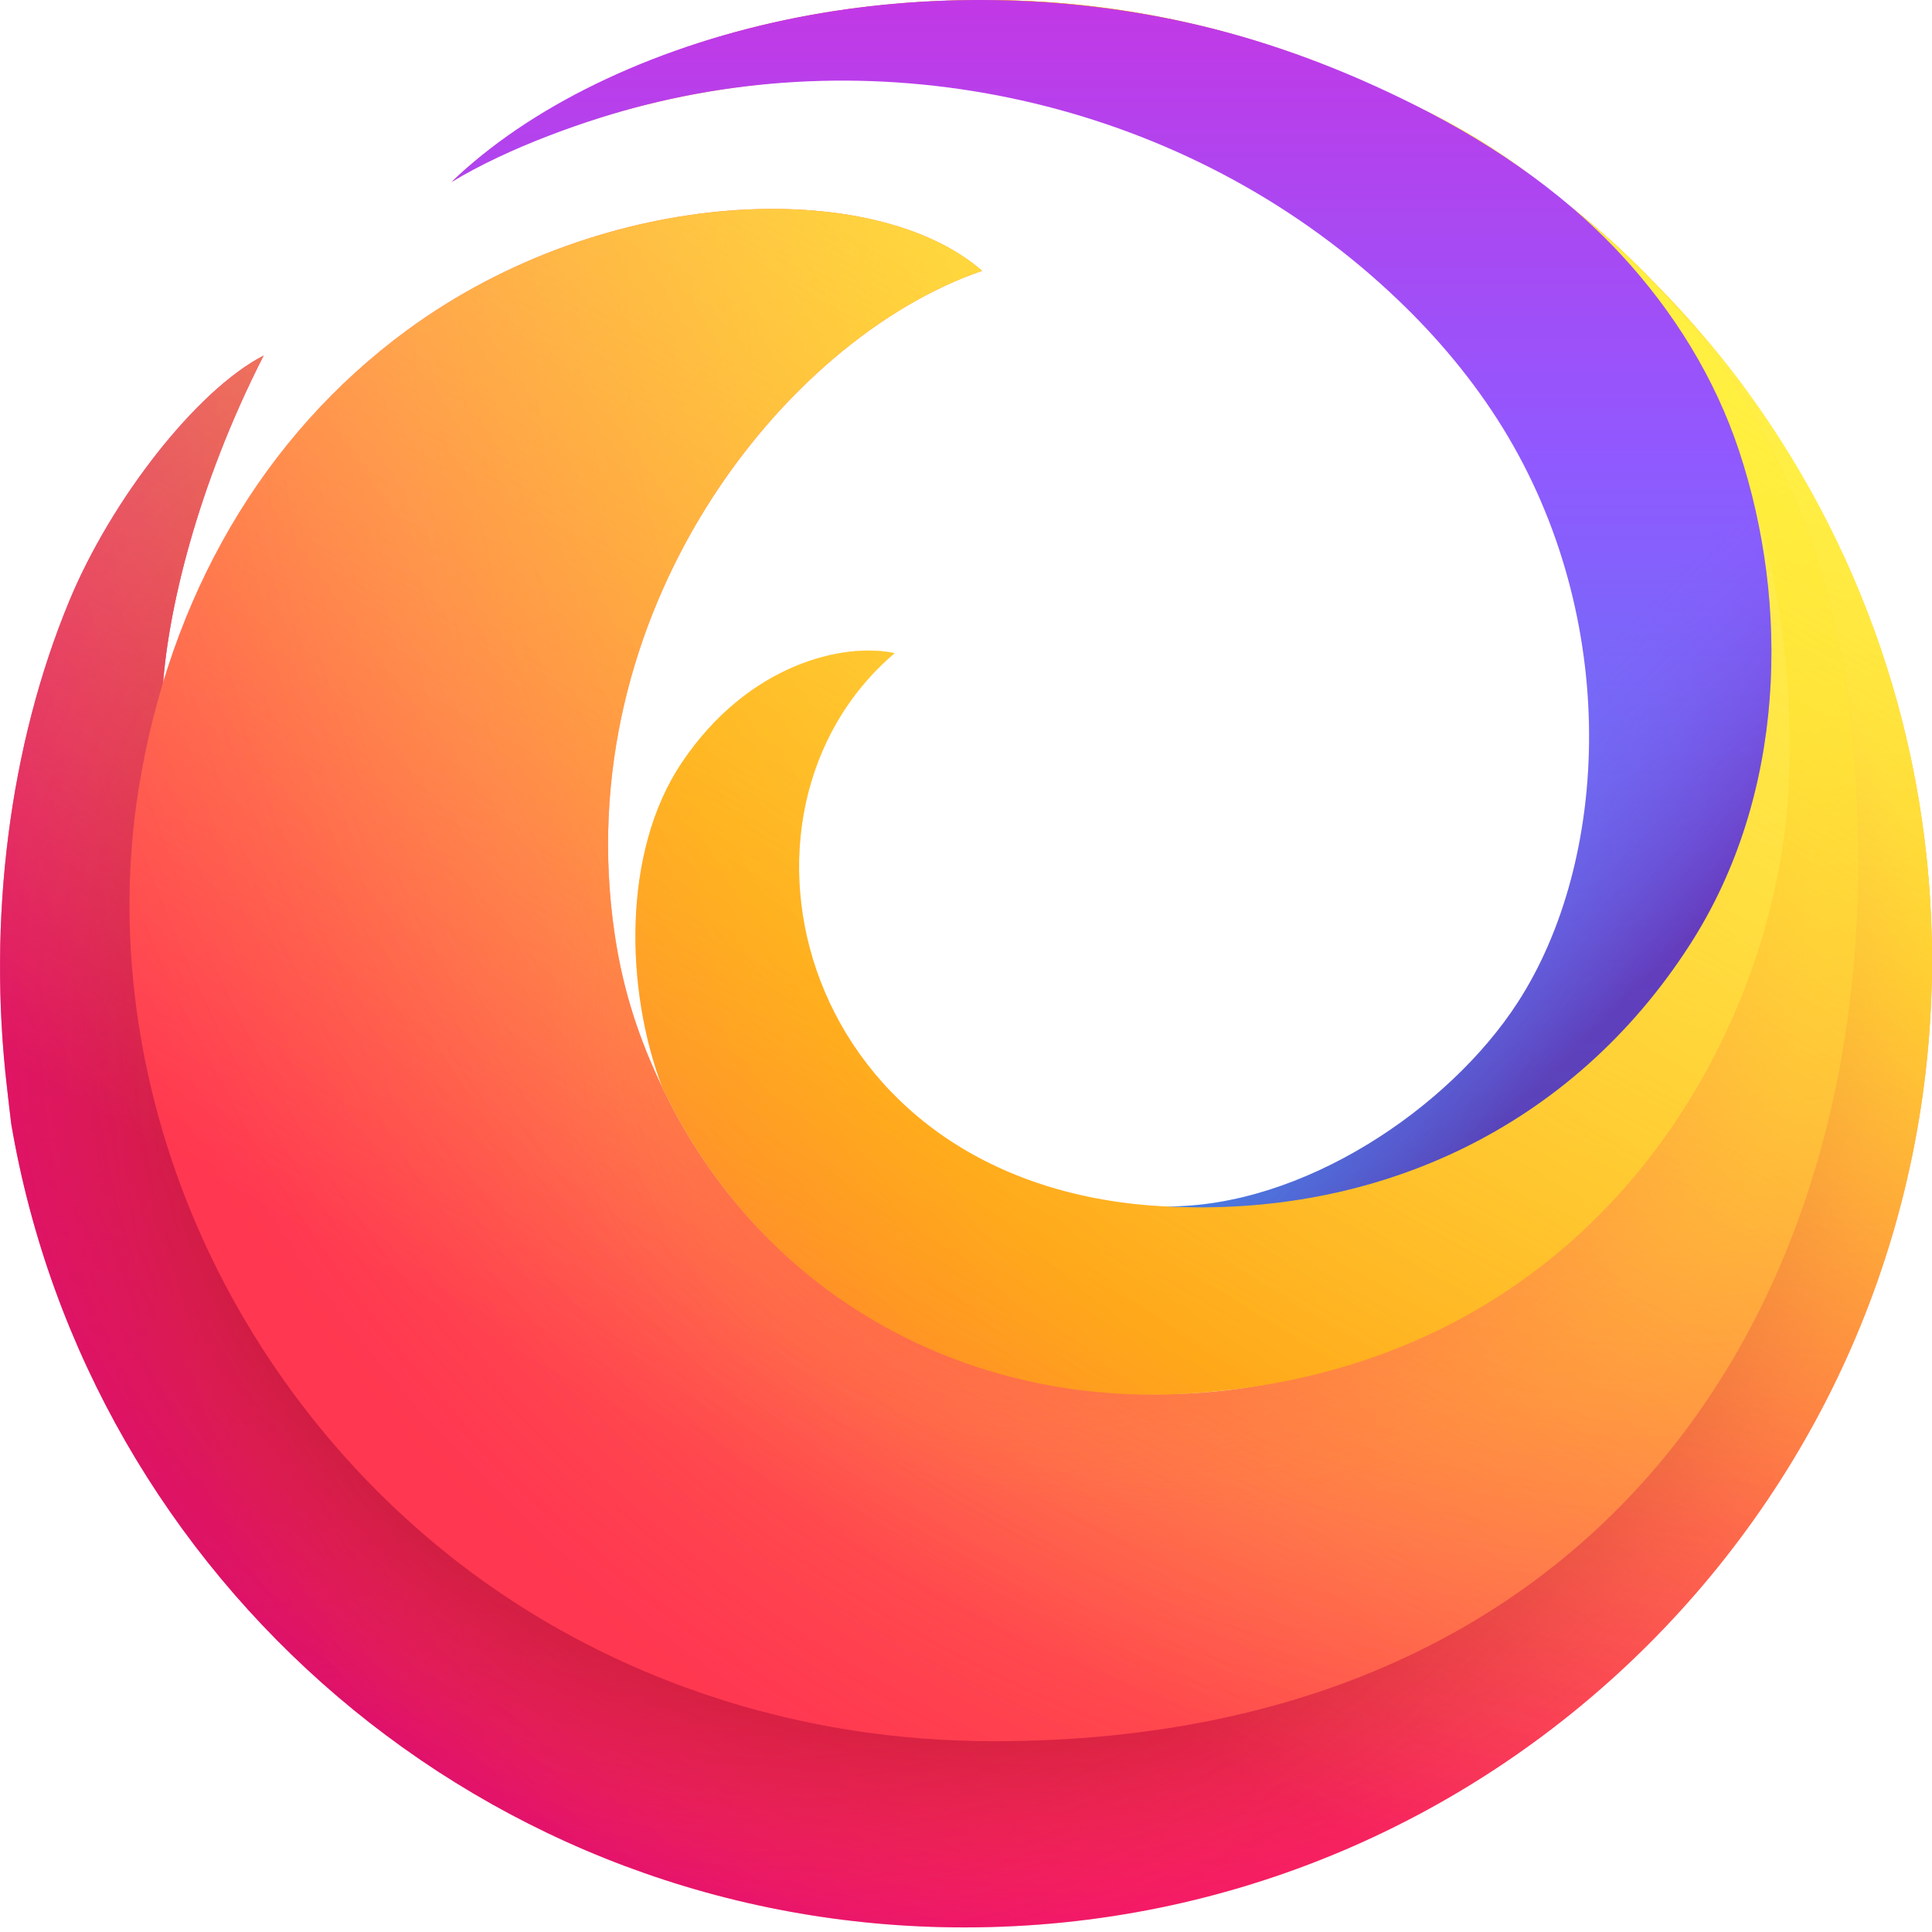
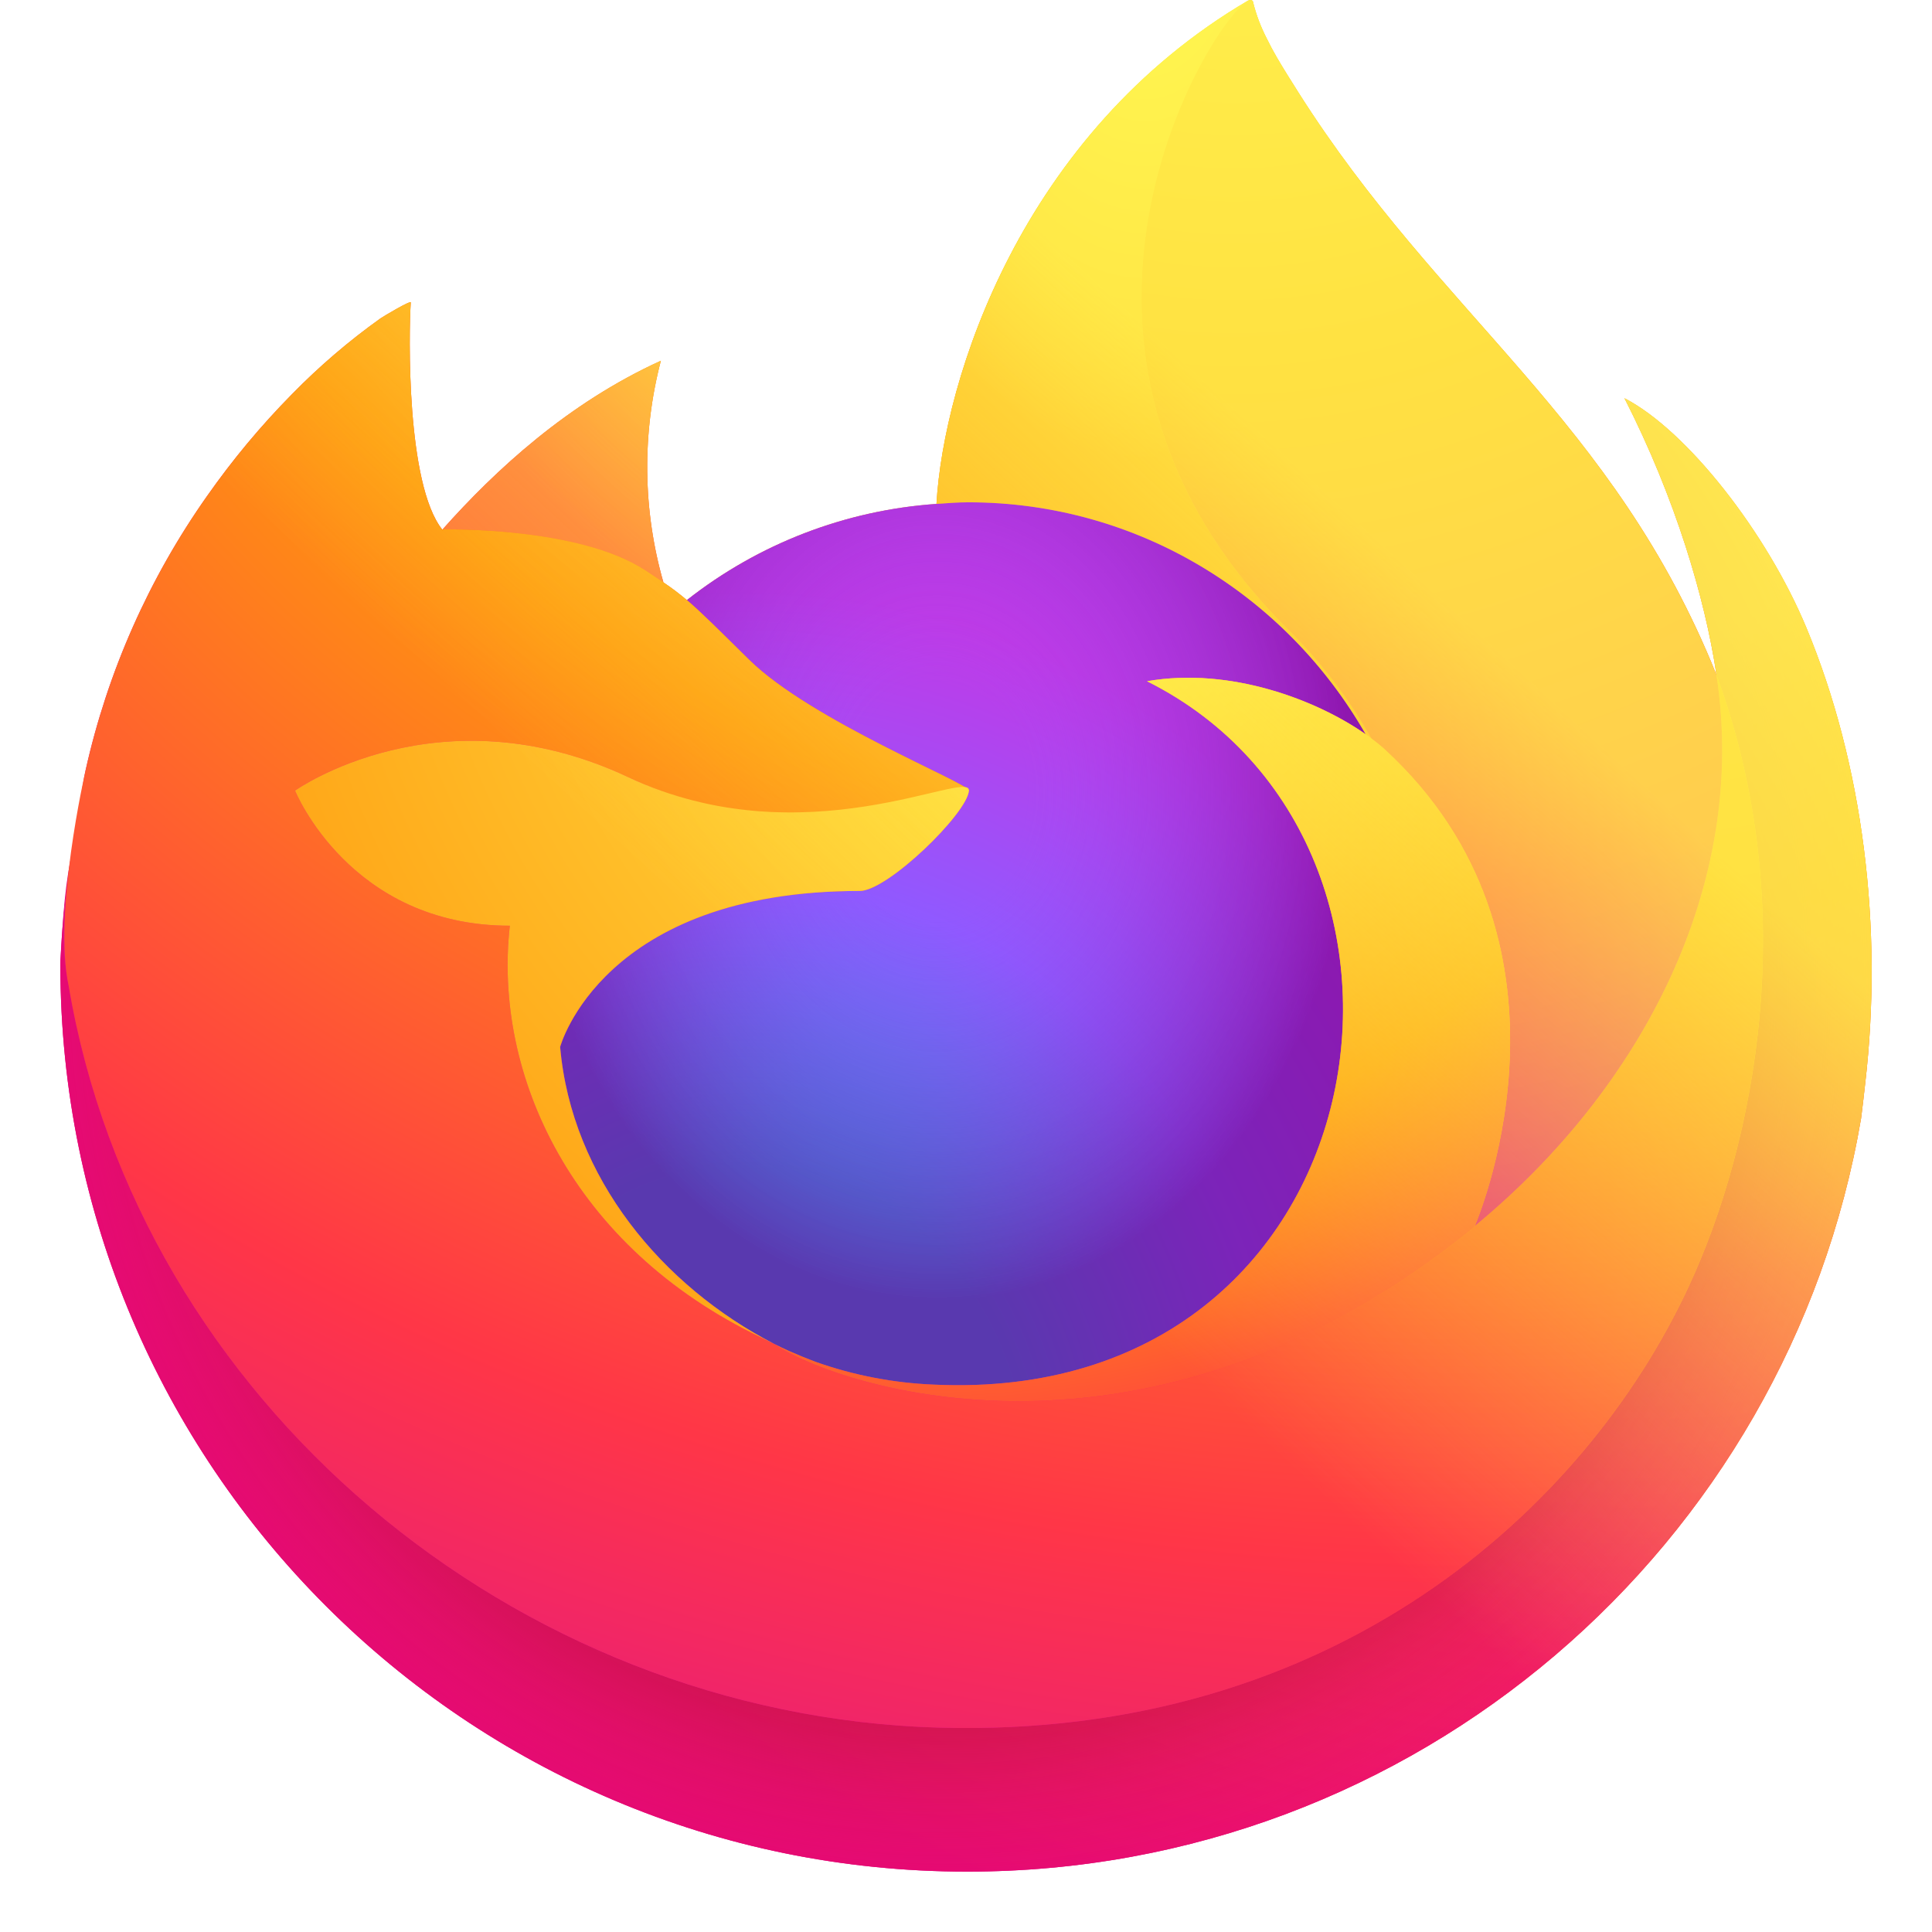
- <svg xmlns="http://www.w3.org/2000/svg" viewBox="0 0 16 16" fill="none">
-   <path d="M14.389 3.133C12.943 1.233 10.689 0.049 8.318 0.002C6.46 -0.035 5.177 0.522 4.451 0.969C5.422 0.407 6.828 0.088 8.059 0.104C11.225 0.144 14.625 2.295 15.13 6.172C15.71 10.623 12.603 14.338 8.232 14.349C3.423 14.361 0.498 10.113 1.262 6.298C1.3 6.107 1.281 5.922 1.345 5.742C1.381 5.071 1.635 4.019 2.183 2.945C1.63 3.23 0.924 4.135 0.576 4.972C0.074 6.18 -0.102 7.624 0.057 8.998C0.069 9.101 0.08 9.204 0.093 9.307C0.737 13.085 4.027 15.962 7.989 15.962C12.413 15.962 16 12.376 16 7.951C16 6.142 15.4 4.474 14.389 3.133ZM1.71 3.828L1.71 3.828L1.71 3.828Z" fill="url(#paint0_radial_408:618)" />
-   <g opacity="0.67">
-     <path opacity="0.67" d="M14.389 3.133C12.943 1.233 10.689 0.049 8.318 0.002C6.46 -0.035 5.177 0.522 4.451 0.969C5.422 0.407 6.828 0.088 8.059 0.104C11.225 0.144 14.625 2.295 15.13 6.172C15.71 10.623 12.603 14.338 8.232 14.349C3.423 14.361 0.498 10.113 1.262 6.298C1.3 6.107 1.281 5.922 1.345 5.742C1.381 5.071 1.635 4.019 2.183 2.945C1.63 3.23 0.924 4.135 0.576 4.972C0.074 6.18 -0.102 7.624 0.057 8.998C0.069 9.101 0.08 9.204 0.093 9.307C0.737 13.085 4.027 15.962 7.989 15.962C12.413 15.962 16 12.376 16 7.951C16 6.142 15.4 4.474 14.389 3.133ZM1.71 3.828L1.71 3.828L1.71 3.828Z" fill="url(#paint1_radial_408:618)" />
-   </g>
-   <path d="M14.389 3.133C12.943 1.233 10.689 0.049 8.318 0.002C6.46 -0.035 5.177 0.522 4.451 0.969C5.422 0.407 6.828 0.088 8.059 0.104C11.225 0.144 14.625 2.295 15.13 6.172C15.71 10.623 12.603 14.338 8.232 14.349C3.423 14.361 0.498 10.113 1.262 6.298C1.3 6.107 1.281 5.922 1.345 5.742C1.381 5.071 1.635 4.019 2.183 2.945C1.63 3.23 0.924 4.135 0.576 4.972C0.074 6.18 -0.102 7.624 0.057 8.998C0.069 9.101 0.08 9.204 0.093 9.307C0.737 13.085 4.027 15.962 7.989 15.962C12.413 15.962 16 12.376 16 7.951C16 6.142 15.4 4.474 14.389 3.133ZM1.71 3.828L1.71 3.828L1.71 3.828Z" fill="url(#paint2_radial_408:618)" />
-   <path d="M14.389 3.133C12.943 1.233 10.689 0.049 8.318 0.002C6.46 -0.035 5.177 0.522 4.451 0.969C5.422 0.407 6.828 0.088 8.059 0.104C11.225 0.144 14.625 2.295 15.13 6.172C15.71 10.623 12.603 14.338 8.232 14.349C3.423 14.361 0.498 10.113 1.262 6.298C1.3 6.107 1.281 5.922 1.345 5.742C1.381 5.071 1.635 4.019 2.183 2.945C1.63 3.23 0.924 4.135 0.576 4.972C0.074 6.18 -0.102 7.624 0.057 8.998C0.069 9.101 0.08 9.204 0.093 9.307C0.737 13.085 4.027 15.962 7.989 15.962C12.413 15.962 16 12.376 16 7.951C16 6.142 15.4 4.474 14.389 3.133ZM1.71 3.828L1.71 3.828L1.71 3.828Z" fill="url(#paint3_radial_408:618)" />
-   <path d="M14.389 3.133C12.943 1.233 10.689 0.049 8.318 0.002C6.46 -0.035 5.177 0.522 4.451 0.969C5.422 0.407 6.828 0.088 8.059 0.104C11.225 0.144 14.625 2.295 15.13 6.172C15.71 10.623 12.603 14.338 8.232 14.349C3.423 14.361 0.498 10.113 1.262 6.298C1.3 6.107 1.281 5.922 1.345 5.742C1.381 5.071 1.635 4.019 2.183 2.945C1.63 3.23 0.924 4.135 0.576 4.972C0.074 6.18 -0.102 7.624 0.057 8.998C0.069 9.101 0.08 9.204 0.093 9.307C0.737 13.085 4.027 15.962 7.989 15.962C12.413 15.962 16 12.376 16 7.951C16 6.142 15.4 4.474 14.389 3.133ZM1.71 3.828L1.71 3.828L1.71 3.828Z" fill="url(#paint4_radial_408:618)" />
-   <path d="M15.13 6.172C15.194 6.664 15.213 7.147 15.191 7.618C15.456 7.579 15.722 7.543 15.988 7.513C15.899 5.873 15.318 4.364 14.389 3.133C12.943 1.233 10.689 0.049 8.318 0.002C6.46 -0.035 5.177 0.522 4.451 0.969C5.422 0.407 6.828 0.088 8.059 0.104C11.225 0.144 14.625 2.295 15.13 6.172Z" fill="url(#paint5_linear_408:618)" />
-   <path d="M15.325 5.951C14.875 1.899 11.253 0.078 8.059 0.104C6.828 0.114 5.422 0.407 4.451 0.969C3.997 1.249 3.761 1.486 3.739 1.509C3.765 1.487 3.842 1.424 3.969 1.337C3.973 1.334 3.978 1.331 3.982 1.328C3.985 1.325 3.989 1.323 3.993 1.32C4.456 1.001 4.979 0.769 5.531 0.608C6.375 0.361 7.289 0.278 8.168 0.3C11.78 0.508 14.329 3.499 14.418 6.683C14.491 9.318 12.33 11.419 9.838 11.541C8.025 11.629 6.318 10.754 5.484 9.004C5.298 8.615 5.162 8.219 5.091 7.74C4.696 5.077 6.489 2.805 8.133 2.243C7.246 1.47 5.023 1.522 3.369 2.736C2.178 3.611 1.405 4.941 1.149 6.528C0.954 7.738 1.138 8.996 1.617 10.12C2.105 11.265 2.9 12.275 3.898 13.018C4.983 13.825 6.289 14.295 7.635 14.397C7.833 14.412 8.032 14.42 8.232 14.42C13.524 14.42 15.821 10.412 15.325 5.951Z" fill="url(#paint6_radial_408:618)" />
-   <path d="M15.325 5.951C14.875 1.899 11.253 0.078 8.059 0.104C6.828 0.114 5.422 0.407 4.451 0.969C3.997 1.249 3.761 1.486 3.739 1.509C3.765 1.487 3.842 1.424 3.969 1.337C3.973 1.334 3.978 1.331 3.982 1.328C3.985 1.325 3.989 1.323 3.993 1.32C4.456 1.001 4.979 0.769 5.531 0.608C6.375 0.361 7.289 0.278 8.168 0.3C11.78 0.508 14.329 3.499 14.418 6.683C14.491 9.318 12.33 11.419 9.838 11.541C8.025 11.629 6.318 10.754 5.484 9.004C5.298 8.615 5.162 8.219 5.091 7.74C4.696 5.077 6.489 2.805 8.133 2.243C7.246 1.47 5.023 1.522 3.369 2.736C2.178 3.611 1.405 4.941 1.149 6.528C0.954 7.738 1.138 8.996 1.617 10.12C2.105 11.265 2.9 12.275 3.898 13.018C4.983 13.825 6.289 14.295 7.635 14.397C7.833 14.412 8.032 14.42 8.232 14.42C13.524 14.42 15.821 10.412 15.325 5.951Z" fill="url(#paint7_radial_408:618)" />
-   <path opacity="0.53" d="M15.325 5.951C14.875 1.899 11.253 0.078 8.059 0.104C6.828 0.114 5.422 0.407 4.451 0.969C3.997 1.249 3.761 1.486 3.739 1.509C3.765 1.487 3.842 1.424 3.969 1.337C3.973 1.334 3.978 1.331 3.982 1.328C3.985 1.325 3.989 1.323 3.993 1.32C4.456 1.001 4.979 0.769 5.531 0.608C6.375 0.361 7.289 0.278 8.168 0.3C11.78 0.508 14.329 3.499 14.418 6.683C14.491 9.318 12.33 11.419 9.838 11.541C8.025 11.629 6.318 10.754 5.484 9.004C5.298 8.615 5.162 8.219 5.091 7.74C4.696 5.077 6.489 2.805 8.133 2.243C7.246 1.47 5.023 1.522 3.369 2.736C2.178 3.611 1.405 4.941 1.149 6.528C0.954 7.738 1.138 8.996 1.617 10.12C2.105 11.265 2.9 12.275 3.898 13.018C4.983 13.825 6.289 14.295 7.635 14.397C7.833 14.412 8.032 14.42 8.232 14.42C13.524 14.42 15.821 10.412 15.325 5.951Z" fill="url(#paint8_radial_408:618)" />
-   <path opacity="0.53" d="M15.325 5.951C14.875 1.899 11.253 0.078 8.059 0.104C6.828 0.114 5.422 0.407 4.451 0.969C3.997 1.249 3.761 1.486 3.739 1.509C3.765 1.487 3.842 1.424 3.969 1.337C3.973 1.334 3.978 1.331 3.982 1.328C3.985 1.325 3.989 1.323 3.993 1.32C4.456 1.001 4.979 0.769 5.531 0.608C6.375 0.361 7.289 0.278 8.168 0.3C11.78 0.508 14.329 3.499 14.418 6.683C14.491 9.318 12.33 11.419 9.838 11.541C8.025 11.629 6.318 10.754 5.484 9.004C5.298 8.615 5.162 8.219 5.091 7.74C4.696 5.077 6.489 2.805 8.133 2.243C7.246 1.47 5.023 1.522 3.369 2.736C2.178 3.611 1.405 4.941 1.149 6.528C0.954 7.738 1.138 8.996 1.617 10.12C2.105 11.265 2.9 12.275 3.898 13.018C4.983 13.825 6.289 14.295 7.635 14.397C7.833 14.412 8.032 14.42 8.232 14.42C13.524 14.42 15.821 10.412 15.325 5.951Z" fill="url(#paint9_radial_408:618)" />
-   <path d="M9.838 11.541C13.258 11.333 14.722 8.509 14.813 6.504C14.957 3.373 13.094 -0.004 8.168 0.3C7.289 0.278 6.375 0.361 5.531 0.608C4.791 0.833 4.278 1.129 3.993 1.32C3.989 1.323 3.986 1.325 3.982 1.328C3.977 1.331 3.974 1.334 3.969 1.337C3.893 1.39 3.818 1.446 3.745 1.505C3.882 1.411 5.58 0.41 7.941 0.719C10.768 1.09 13.354 3.285 13.354 6.181C13.354 8.409 11.628 10.111 9.607 9.989C6.604 9.809 5.848 6.737 7.409 5.409C6.988 5.319 6.196 5.496 5.645 6.318C5.15 7.056 5.178 8.196 5.484 9.004C6.318 10.754 8.026 11.65 9.838 11.541Z" fill="url(#paint10_radial_408:618)" />
-   <path d="M14.389 3.133C14.174 2.851 13.94 2.587 13.693 2.338C13.494 2.128 13.281 1.934 13.057 1.754C13.186 1.867 13.31 1.985 13.427 2.111C13.86 2.579 14.203 3.131 14.403 3.736C14.821 4.999 14.794 6.58 13.996 7.821C13.045 9.3 11.498 10.03 9.825 9.995C9.753 9.995 9.68 9.994 9.607 9.989C6.604 9.809 5.848 6.737 7.409 5.409C6.988 5.319 6.196 5.496 5.645 6.318C5.151 7.056 5.178 8.196 5.484 9.004C5.298 8.615 5.162 8.219 5.091 7.74C4.696 5.077 6.489 2.805 8.133 2.243C7.246 1.47 5.023 1.522 3.369 2.736C2.405 3.444 1.715 4.45 1.352 5.649C1.405 4.976 1.66 3.971 2.183 2.945C1.63 3.23 0.924 4.135 0.576 4.972C0.074 6.18 -0.103 7.624 0.057 8.998C0.069 9.101 0.08 9.204 0.093 9.307C0.737 13.085 4.027 15.962 7.989 15.962C12.413 15.962 16 12.376 16 7.951C16 6.142 15.4 4.474 14.389 3.133Z" fill="url(#paint11_linear_408:618)" />
-   <path d="M14.403 3.736C14.203 3.131 13.86 2.579 13.427 2.111C12.916 1.56 12.281 1.142 11.608 0.816C11.036 0.538 10.438 0.32 9.82 0.184C8.713 -0.06 7.552 -0.056 6.507 0.164C5.37 0.403 4.371 0.894 3.739 1.508C4.213 1.22 4.874 0.987 5.345 0.869C7.531 0.317 9.938 0.914 11.579 2.485C11.909 2.8 12.205 3.154 12.445 3.543C13.424 5.131 13.332 7.127 12.568 8.304C12.001 9.179 10.787 10 9.654 9.991C11.392 10.082 13.013 9.351 13.996 7.821C14.794 6.58 14.821 4.999 14.403 3.736Z" fill="url(#paint12_linear_408:618)" />
-   <path d="M14.403 3.736C14.203 3.131 13.86 2.579 13.427 2.111C12.916 1.56 12.281 1.142 11.608 0.816C11.036 0.538 10.438 0.32 9.82 0.184C8.713 -0.06 7.552 -0.056 6.507 0.164C5.37 0.403 4.371 0.894 3.739 1.508C4.213 1.22 4.874 0.987 5.345 0.869C7.531 0.317 9.938 0.914 11.579 2.485C11.909 2.8 12.205 3.154 12.445 3.543C13.424 5.131 13.332 7.127 12.568 8.304C12.001 9.179 10.787 10 9.654 9.991C11.392 10.082 13.013 9.351 13.996 7.821C14.794 6.58 14.821 4.999 14.403 3.736Z" fill="url(#paint13_linear_408:618)" />
+ <svg xmlns="http://www.w3.org/2000/svg" viewBox="0 0 512 512">
  <defs>
-     <radialGradient id="paint0_radial_408:618" cx="0" cy="0" r="1" gradientUnits="userSpaceOnUse" gradientTransform="translate(14.3063 3.02367) scale(18.156)">
-       <stop stop-color="#FFF44F" />
-       <stop offset="0.295" stop-color="#FF980E" />
-       <stop offset="0.432" stop-color="#FF5D36" />
-       <stop offset="0.53" stop-color="#FF3750" />
-       <stop offset="0.749" stop-color="#F5156C" />
-       <stop offset="0.765" stop-color="#F1136E" />
-       <stop offset="0.88" stop-color="#DA057A" />
-       <stop offset="0.953" stop-color="#D2007F" />
+     <linearGradient id="a" x1="87.25%" y1="15.5%" x2="9.4%" y2="93.1%">
+       <stop offset=".05" stop-color="#fff44f" />
+       <stop offset=".37" stop-color="#ff980e" />
+       <stop offset=".53" stop-color="#ff3647" />
+       <stop offset=".7" stop-color="#e31587" />
+     </linearGradient>
+     <radialGradient id="b" cx="87.4%" cy="-12.9%" r="128%" gradientTransform="translate(0.874,0),scale(0.8,1),translate(-0.87,0.129)">
+       <stop offset=".13" stop-color="#ffbd4f" />
+       <stop offset=".28" stop-color="#ff980e" />
+       <stop offset=".47" stop-color="#ff3750" />
+       <stop offset=".78" stop-color="#eb0878" />
+       <stop offset=".86" stop-color="#e50080" />
    </radialGradient>
-     <radialGradient id="paint1_radial_408:618" cx="0" cy="0" r="1" gradientUnits="userSpaceOnUse" gradientTransform="translate(1.3259 3.77475) scale(10.7452)">
-       <stop stop-color="#B5007F" />
-       <stop offset="1" stop-color="#F5156C" stop-opacity="0" />
+     <radialGradient id="c" cx="49%" cy="40%" r="128%" gradientTransform="translate(0.49,0.4),scale(0.82,1),translate(-0.49,-0.4)">
+       <stop offset=".3" stop-color="#960e18" />
+       <stop offset=".35" stop-color="#b11927" stop-opacity=".74" />
+       <stop offset=".43" stop-color="#db293d" stop-opacity=".34" />
+       <stop offset=".5" stop-color="#f5334b" stop-opacity=".09" />
+       <stop offset=".53" stop-color="#ff3750" stop-opacity="0" />
    </radialGradient>
-     <radialGradient id="paint2_radial_408:618" cx="0" cy="0" r="1" gradientUnits="userSpaceOnUse" gradientTransform="translate(15.8583 1.99059) scale(21.3199)">
-       <stop stop-color="#FFDD00" stop-opacity="0.6" />
-       <stop offset="0.084" stop-color="#FFD801" stop-opacity="0.524" />
-       <stop offset="0.182" stop-color="#FECA05" stop-opacity="0.435" />
-       <stop offset="0.288" stop-color="#FEB20C" stop-opacity="0.339" />
-       <stop offset="0.4" stop-color="#FD9115" stop-opacity="0.239" />
-       <stop offset="0.515" stop-color="#FB6621" stop-opacity="0.134" />
-       <stop offset="0.633" stop-color="#F9332F" stop-opacity="0.028" />
-       <stop offset="0.664" stop-color="#F92433" stop-opacity="0" />
+     <radialGradient id="d" cx="48%" cy="-12%" r="140%">
+       <stop offset=".13" stop-color="#fff44f" />
+       <stop offset=".53" stop-color="#ff980e" />
    </radialGradient>
-     <radialGradient id="paint3_radial_408:618" cx="0" cy="0" r="1" gradientUnits="userSpaceOnUse" gradientTransform="translate(8.45698 8.88085) scale(27.5043)">
-       <stop offset="0.153" stop-color="#960E18" />
-       <stop offset="0.206" stop-color="#CC2335" stop-opacity="0.554" />
-       <stop offset="0.249" stop-color="#F13148" stop-opacity="0.191" />
-       <stop offset="0.272" stop-color="#FF3750" stop-opacity="0" />
+     <radialGradient id="e" cx="22.76%" cy="110.11%" r="100%">
+       <stop offset=".35" stop-color="#3a8ee6" />
+       <stop offset=".67" stop-color="#9059ff" />
+       <stop offset="1" stop-color="#c139e6" />
    </radialGradient>
-     <radialGradient id="paint4_radial_408:618" cx="0" cy="0" r="1" gradientUnits="userSpaceOnUse" gradientTransform="translate(6.37566 8.53501) scale(27.5043)">
-       <stop offset="0.113" stop-color="#960E18" />
-       <stop offset="0.189" stop-color="#CC2335" stop-opacity="0.554" />
-       <stop offset="0.252" stop-color="#F13148" stop-opacity="0.191" />
-       <stop offset="0.284" stop-color="#FF3750" stop-opacity="0" />
+     <radialGradient id="f" cx="52%" cy="33%" r="59%" gradientTransform="scale(.9,1)">
+       <stop offset=".21" stop-color="#9059ff" stop-opacity="0" />
+       <stop offset=".97" stop-color="#6e008b" stop-opacity=".6" />
    </radialGradient>
-     <linearGradient id="paint5_linear_408:618" x1="9.166" y1="1.551" x2="13.872" y2="9.702" gradientUnits="userSpaceOnUse">
-       <stop stop-color="#FFBC04" />
-       <stop offset="0.26" stop-color="#FFA202" stop-opacity="0.489" />
-       <stop offset="0.508" stop-color="#FF8E00" stop-opacity="0" />
-     </linearGradient>
-     <radialGradient id="paint6_radial_408:618" cx="0" cy="0" r="1" gradientUnits="userSpaceOnUse" gradientTransform="translate(13.9253 2.41025) scale(17.0415)">
-       <stop stop-color="#FF980E" />
-       <stop offset="0.295" stop-color="#FF7139" />
-       <stop offset="0.485" stop-color="#FF5B51" />
-       <stop offset="0.626" stop-color="#FF4F5E" />
-       <stop offset="0.737" stop-color="#FF4055" />
-       <stop offset="0.843" stop-color="#FF3750" />
+     <radialGradient id="g" cx="210%" cy="-100%" r="290%">
+       <stop offset=".1" stop-color="#ffe226" />
+       <stop offset=".79" stop-color="#ff7139" />
    </radialGradient>
-     <radialGradient id="paint7_radial_408:618" cx="0" cy="0" r="1" gradientUnits="userSpaceOnUse" gradientTransform="translate(13.9253 2.41025) scale(17.0415)">
-       <stop offset="0.084" stop-color="#FFDE08" />
-       <stop offset="0.208" stop-color="#FFD609" stop-opacity="0.832" />
-       <stop offset="0.403" stop-color="#FFBF0B" stop-opacity="0.568" />
-       <stop offset="0.644" stop-color="#FF9B0F" stop-opacity="0.242" />
-       <stop offset="0.822" stop-color="#FF7B12" stop-opacity="0" />
+     <radialGradient id="h" cx="84%" cy="-41%" r="180%">
+       <stop offset=".11" stop-color="#fff44f" />
+       <stop offset=".46" stop-color="#ff980e" />
+       <stop offset=".72" stop-color="#ff3647" />
+       <stop offset=".9" stop-color="#e31587" />
    </radialGradient>
-     <radialGradient id="paint8_radial_408:618" cx="0" cy="0" r="1" gradientUnits="userSpaceOnUse" gradientTransform="translate(9.98813 7.71176) rotate(75.6865) scale(8.35795 8.72233)">
-       <stop offset="0.363" stop-color="#FF3750" />
-       <stop offset="0.411" stop-color="#FF444B" stop-opacity="0.789" />
-       <stop offset="0.59" stop-color="#FF7139" stop-opacity="0" />
+     <radialGradient id="i" cx="16.1%" cy="-18.6%" r="348.8%" gradientTransform="translate(0.16,-0.19),scale(1,0.47),rotate(84),translate(-0.16,0.19)">
+       <stop offset="0" stop-color="#fff44f" />
+       <stop offset=".3" stop-color="#ff980e" />
+       <stop offset=".57" stop-color="#ff3647" />
+       <stop offset=".74" stop-color="#e31587" />
    </radialGradient>
-     <radialGradient id="paint9_radial_408:618" cx="0" cy="0" r="1" gradientUnits="userSpaceOnUse" gradientTransform="translate(8.54749 8.41956) rotate(75.6865) scale(8.35795 8.36529)">
-       <stop offset="0.216" stop-color="#FF3750" stop-opacity="0.8" />
-       <stop offset="0.27" stop-color="#FF444B" stop-opacity="0.632" />
-       <stop offset="0.474" stop-color="#FF7139" stop-opacity="0" />
+     <radialGradient id="j" cx="18.9%" cy="-42.5%" r="238.4%">
+       <stop offset=".14" stop-color="#fff44f" />
+       <stop offset=".48" stop-color="#ff980e" />
+       <stop offset=".66" stop-color="#ff3647" />
+       <stop offset=".9" stop-color="#e31587" />
    </radialGradient>
-     <radialGradient id="paint10_radial_408:618" cx="0" cy="0" r="1" gradientUnits="userSpaceOnUse" gradientTransform="translate(17.3263 0.485236) scale(28.8033)">
-       <stop offset="0.054" stop-color="#FFF44F" />
-       <stop offset="0.457" stop-color="#FF980E" />
-       <stop offset="0.521" stop-color="#FF8424" />
-       <stop offset="0.587" stop-color="#FF7634" />
-       <stop offset="0.639" stop-color="#FF7139" />
+     <radialGradient id="k" cx="159.3%" cy="-44.72%" r="313.1%">
+       <stop offset=".09" stop-color="#fff44f" />
+       <stop offset=".63" stop-color="#ff980e" />
    </radialGradient>
-     <linearGradient id="paint11_linear_408:618" x1="11.804" y1="1.408" x2="3.639" y2="15.551" gradientUnits="userSpaceOnUse">
-       <stop stop-color="#FFF44F" stop-opacity="0.8" />
-       <stop offset="0.75" stop-color="#FFF44F" stop-opacity="0" />
-     </linearGradient>
-     <linearGradient id="paint12_linear_408:618" x1="9.204" y1="10.039" x2="9.204" y2="0.101" gradientUnits="userSpaceOnUse">
-       <stop stop-color="#3A8EE6" />
-       <stop offset="0.236" stop-color="#5C79F0" />
-       <stop offset="0.629" stop-color="#9059FF" />
-       <stop offset="1" stop-color="#C139E6" />
-     </linearGradient>
-     <linearGradient id="paint13_linear_408:618" x1="5.547" y1="0.056" x2="13.611" y2="8.12" gradientUnits="userSpaceOnUse">
-       <stop offset="0.805" stop-color="#9059FF" stop-opacity="0" />
-       <stop offset="1" stop-color="#6E008B" stop-opacity="0.5" />
+     <linearGradient id="l" x1="80%" y1="14%" x2="18%" y2="84%">
+       <stop offset=".17" stop-color="#fff44f" stop-opacity=".8" />
+       <stop offset=".6" stop-color="#fff44f" stop-opacity="0" />
    </linearGradient>
  </defs>
+   <path id="shape-base" d="M478.711 166.353c-10.445-25.124-31.6-52.248-48.212-60.821 13.52 26.505 21.345 53.093 24.335 72.936 0 0.039 0.015 0.136 0.047 0.4C427.706 111.135 381.627 83.823 344 24.355c-1.9-3.007-3.805-6.022-5.661-9.2a73.716 73.716 0 0 1-2.646-4.972 43.7 43.7 0 0 1-3.593-9.506 0.626 0.626 0 0 0-0.546-0.644 0.818 0.818 0 0 0-0.451 0c-0.034 0.012-0.084 0.051-0.12 0.065-0.053 0.021-0.12 0.069-0.176 0.1 0.027-0.036 0.083-0.117 0.1-0.136-60.37 35.356-80.85 100.761-82.732 133.484a120.249 120.249 0 0 0-66.142 25.488 71.355 71.355 0 0 0-6.225-4.7 111.338 111.338 0 0 1-0.674-58.732c-24.688 11.241-43.89 29.01-57.85 44.7h-0.111c-9.527-12.067-8.855-51.873-8.312-60.184-0.114-0.515-7.107 3.63-8.023 4.255a175.073 175.073 0 0 0-23.486 20.12 210.478 210.478 0 0 0-22.442 26.913c0 0.012-0.007 0.026-0.011 0.038 0-0.013 0.007-0.026 0.011-0.038a202.838 202.838 0 0 0-32.247 72.805c-0.115 0.521-0.212 1.061-0.324 1.586-0.452 2.116-2.08 12.7-2.365 15-0.022 0.177-0.032 0.347-0.053 0.524a229.066 229.066 0 0 0-3.9 33.157c0 0.41-0.025 0.816-0.025 1.227C16 388.418 123.6 496 256.324 496c118.865 0 217.56-86.288 236.882-199.63 0.407-3.076 0.733-6.168 1.092-9.271 4.777-41.21-0.53-84.525-15.587-120.746zM201.716 354.447c1.124 0.537 2.18 1.124 3.334 1.639 0.048 0.033 0.114 0.07 0.163 0.1a126.191 126.191 0 0 1-3.497-1.739zm55.053-144.93zm198.131-30.59l-0.032-0.233c0.012 0.085 0.027 0.174 0.04 0.259z" fill="url(#a)" />
+   <path id="body-outer-ring" d="M478.711 166.353c-10.445-25.124-31.6-52.248-48.212-60.821 13.52 26.505 21.345 53.093 24.335 72.936 0-0.058 0.011 0.048 0.036 0.226 0.012 0.085 0.027 0.174 0.04 0.259 22.675 61.47 10.322 123.978-7.479 162.175-27.539 59.1-94.215 119.67-198.576 116.716C136.1 454.651 36.766 370.988 18.223 261.41c-3.379-17.28 0-26.054 1.7-40.084-2.071 10.816-2.86 13.94-3.9 33.157 0 0.41-0.025 0.816-0.025 1.227C16 388.418 123.6 496 256.324 496c118.865 0 217.56-86.288 236.882-199.63 0.407-3.076 0.733-6.168 1.092-9.271 4.777-41.21-0.53-84.525-15.587-120.746z" fill="url(#b)" />
+   <path id="body-outer-ring-shadow" d="M478.711 166.353c-10.445-25.124-31.6-52.248-48.212-60.821 13.52 26.505 21.345 53.093 24.335 72.936 0-0.058 0.011 0.048 0.036 0.226 0.012 0.085 0.027 0.174 0.04 0.259 22.675 61.47 10.322 123.978-7.479 162.175-27.539 59.1-94.215 119.67-198.576 116.716C136.1 454.651 36.766 370.988 18.223 261.41c-3.379-17.28 0-26.054 1.7-40.084-2.071 10.816-2.86 13.94-3.9 33.157 0 0.41-0.025 0.816-0.025 1.227C16 388.418 123.6 496 256.324 496c118.865 0 217.56-86.288 236.882-199.63 0.407-3.076 0.733-6.168 1.092-9.271 4.777-41.21-0.53-84.525-15.587-120.746z" fill="url(#c)" />
+   <path id="tail-tip" d="M361.922 194.6c0.524 0.368 1 0.734 1.493 1.1a130.706 130.706 0 0 0-22.31-29.112C266.4 91.892 321.516 4.626 330.811 0.194c0.027-0.036 0.083-0.117 0.1-0.136-60.37 35.356-80.85 100.761-82.732 133.484 2.8-0.194 5.592-0.429 8.442-0.429 45.051 0 84.289 24.77 105.301 61.487z" fill="url(#d)" />
+   <path id="globe-base" d="M256.772 209.514c-0.393 5.978-21.514 26.593-28.9 26.593-68.339 0-79.432 41.335-79.432 41.335 3.027 34.81 27.261 63.475 56.611 78.643 1.339 0.692 2.694 1.317 4.05 1.935a132.768 132.768 0 0 0 7.059 2.886 106.743 106.743 0 0 0 31.271 6.031c119.78 5.618 142.986-143.194 56.545-186.408 22.137-3.85 45.115 5.053 57.947 14.067-21.012-36.714-60.25-61.484-105.3-61.484-2.85 0-5.641 0.235-8.442 0.429a120.249 120.249 0 0 0-66.142 25.488c3.664 3.1 7.8 7.244 16.514 15.828 16.302 16.067 58.13 32.705 58.219 34.657z" fill="url(#e)" />
+   <path id="globe-shadow" d="M256.772 209.514c-0.393 5.978-21.514 26.593-28.9 26.593-68.339 0-79.432 41.335-79.432 41.335 3.027 34.81 27.261 63.475 56.611 78.643 1.339 0.692 2.694 1.317 4.05 1.935a132.768 132.768 0 0 0 7.059 2.886 106.743 106.743 0 0 0 31.271 6.031c119.78 5.618 142.986-143.194 56.545-186.408 22.137-3.85 45.115 5.053 57.947 14.067-21.012-36.714-60.25-61.484-105.3-61.484-2.85 0-5.641 0.235-8.442 0.429a120.249 120.249 0 0 0-66.142 25.488c3.664 3.1 7.8 7.244 16.514 15.828 16.302 16.067 58.13 32.705 58.219 34.657z" fill="url(#f)" />
+   <path id="ear" d="M170.829 151.036a244.042 244.042 0 0 1 4.981 3.3 111.338 111.338 0 0 1-0.674-58.732c-24.688 11.241-43.89 29.01-57.85 44.7 1.155-0.033 36.014-0.66 53.543 10.732z" fill="url(#g)" />
+   <path id="body" d="M18.223 261.41C36.766 370.988 136.1 454.651 248.855 457.844c104.361 2.954 171.037-57.62 198.576-116.716 17.8-38.2 30.154-100.7 7.479-162.175l-0.008-0.026-0.032-0.233c-0.025-0.178-0.04-0.284-0.036-0.226 0 0.039 0.015 0.136 0.047 0.4 8.524 55.661-19.79 109.584-64.051 146.044l-0.133 0.313c-86.245 70.223-168.774 42.368-185.484 30.966a144.108 144.108 0 0 1-3.5-1.743c-50.282-24.029-71.054-69.838-66.6-109.124-42.457 0-56.934-35.809-56.934-35.809s38.119-27.179 88.358-3.541c46.53 21.893 90.228 3.543 90.233 3.541-0.089-1.952-41.917-18.59-58.223-34.656-8.713-8.584-12.85-12.723-16.514-15.828a71.355 71.355 0 0 0-6.225-4.7 282.929 282.929 0 0 0-4.981-3.3c-17.528-11.392-52.388-10.765-53.543-10.735h-0.111c-9.527-12.067-8.855-51.873-8.312-60.184-0.114-0.515-7.107 3.63-8.023 4.255a175.073 175.073 0 0 0-23.486 20.12 210.478 210.478 0 0 0-22.442 26.919c0 0.012-0.007 0.026-0.011 0.038 0-0.013 0.007-0.026 0.011-0.038a202.838 202.838 0 0 0-32.247 72.805c-0.115 0.521-8.65 37.842-4.44 57.199z" fill="url(#h)" />
+   <path id="tail-flame" d="M341.105 166.587a130.706 130.706 0 0 1 22.31 29.112c1.323 0.994 2.559 1.985 3.608 2.952 54.482 50.2 25.936 121.2 23.807 126.26 44.261-36.46 72.575-90.383 64.051-146.044C427.706 111.135 381.627 83.823 344 24.355c-1.9-3.007-3.805-6.022-5.661-9.2a73.716 73.716 0 0 1-2.646-4.972 43.7 43.7 0 0 1-3.593-9.506 0.626 0.626 0 0 0-0.546-0.644 0.818 0.818 0 0 0-0.451 0c-0.034 0.012-0.084 0.051-0.12 0.065-0.053 0.021-0.12 0.069-0.176 0.1-9.291 4.428-64.407 91.694 10.298 166.389z" fill="url(#i)" />
+   <path id="tail-small" d="M367.023 198.651c-1.049-0.967-2.285-1.958-3.608-2.952-0.489-0.368-0.969-0.734-1.493-1.1-12.832-9.014-35.81-17.917-57.947-14.067 86.441 43.214 63.235 192.026-56.545 186.408a106.743 106.743 0 0 1-31.271-6.031 134.51 134.51 0 0 1-7.059-2.886c-1.356-0.618-2.711-1.243-4.05-1.935 0.048 0.033 0.114 0.07 0.163 0.1 16.71 11.4 99.239 39.257 185.484-30.966l0.133-0.313c2.129-5.054 30.675-76.057-23.807-126.258z" fill="url(#j)" />
+   <path id="cheek-tufts" d="M148.439 277.443s11.093-41.335 79.432-41.335c7.388 0 28.509-20.615 28.9-26.593s-43.7 18.352-90.233-3.541c-50.239-23.638-88.358 3.541-88.358 3.541s14.477 35.809 56.934 35.809c-4.453 39.286 16.319 85.1 66.6 109.124 1.124 0.537 2.18 1.124 3.334 1.639-29.348-15.169-53.582-43.834-56.609-78.644z" fill="url(#k)" />
+   <path id="overlay-yellow" d="M478.711 166.353c-10.445-25.124-31.6-52.248-48.212-60.821 13.52 26.505 21.345 53.093 24.335 72.936 0 0.039 0.015 0.136 0.047 0.4C427.706 111.135 381.627 83.823 344 24.355c-1.9-3.007-3.805-6.022-5.661-9.2a73.716 73.716 0 0 1-2.646-4.972 43.7 43.7 0 0 1-3.593-9.506 0.626 0.626 0 0 0-0.546-0.644 0.818 0.818 0 0 0-0.451 0c-0.034 0.012-0.084 0.051-0.12 0.065-0.053 0.021-0.12 0.069-0.176 0.1 0.027-0.036 0.083-0.117 0.1-0.136-60.37 35.356-80.85 100.761-82.732 133.484 2.8-0.194 5.592-0.429 8.442-0.429 45.053 0 84.291 24.77 105.3 61.484-12.832-9.014-35.81-17.917-57.947-14.067 86.441 43.214 63.235 192.026-56.545 186.408a106.743 106.743 0 0 1-31.271-6.031 134.51 134.51 0 0 1-7.059-2.886c-1.356-0.618-2.711-1.243-4.05-1.935 0.048 0.033 0.114 0.07 0.163 0.1a144.108 144.108 0 0 1-3.5-1.743c1.124 0.537 2.18 1.124 3.334 1.639-29.35-15.168-53.584-43.833-56.611-78.643 0 0 11.093-41.335 79.432-41.335 7.388 0 28.509-20.615 28.9-26.593-0.089-1.952-41.917-18.59-58.223-34.656-8.713-8.584-12.85-12.723-16.514-15.828a71.355 71.355 0 0 0-6.225-4.7 111.338 111.338 0 0 1-0.674-58.732c-24.688 11.241-43.89 29.01-57.85 44.7h-0.111c-9.527-12.067-8.855-51.873-8.312-60.184-0.114-0.515-7.107 3.63-8.023 4.255a175.073 175.073 0 0 0-23.486 20.12 210.478 210.478 0 0 0-22.435 26.916c0 0.012-0.007 0.026-0.011 0.038 0-0.013 0.007-0.026 0.011-0.038a202.838 202.838 0 0 0-32.247 72.805c-0.115 0.521-0.212 1.061-0.324 1.586-0.452 2.116-2.486 12.853-2.77 15.156-0.022 0.177 0.021-0.176 0 0a279.565 279.565 0 0 0-3.544 33.53c0 0.41-0.025 0.816-0.025 1.227C16 388.418 123.6 496 256.324 496c118.865 0 217.56-86.288 236.882-199.63 0.407-3.076 0.733-6.168 1.092-9.271 4.777-41.21-0.53-84.525-15.587-120.746zm-23.841 12.341c0.012 0.085 0.027 0.174 0.04 0.259l-0.008-0.026-0.032-0.233z" fill="url(#l)" />
</svg>
